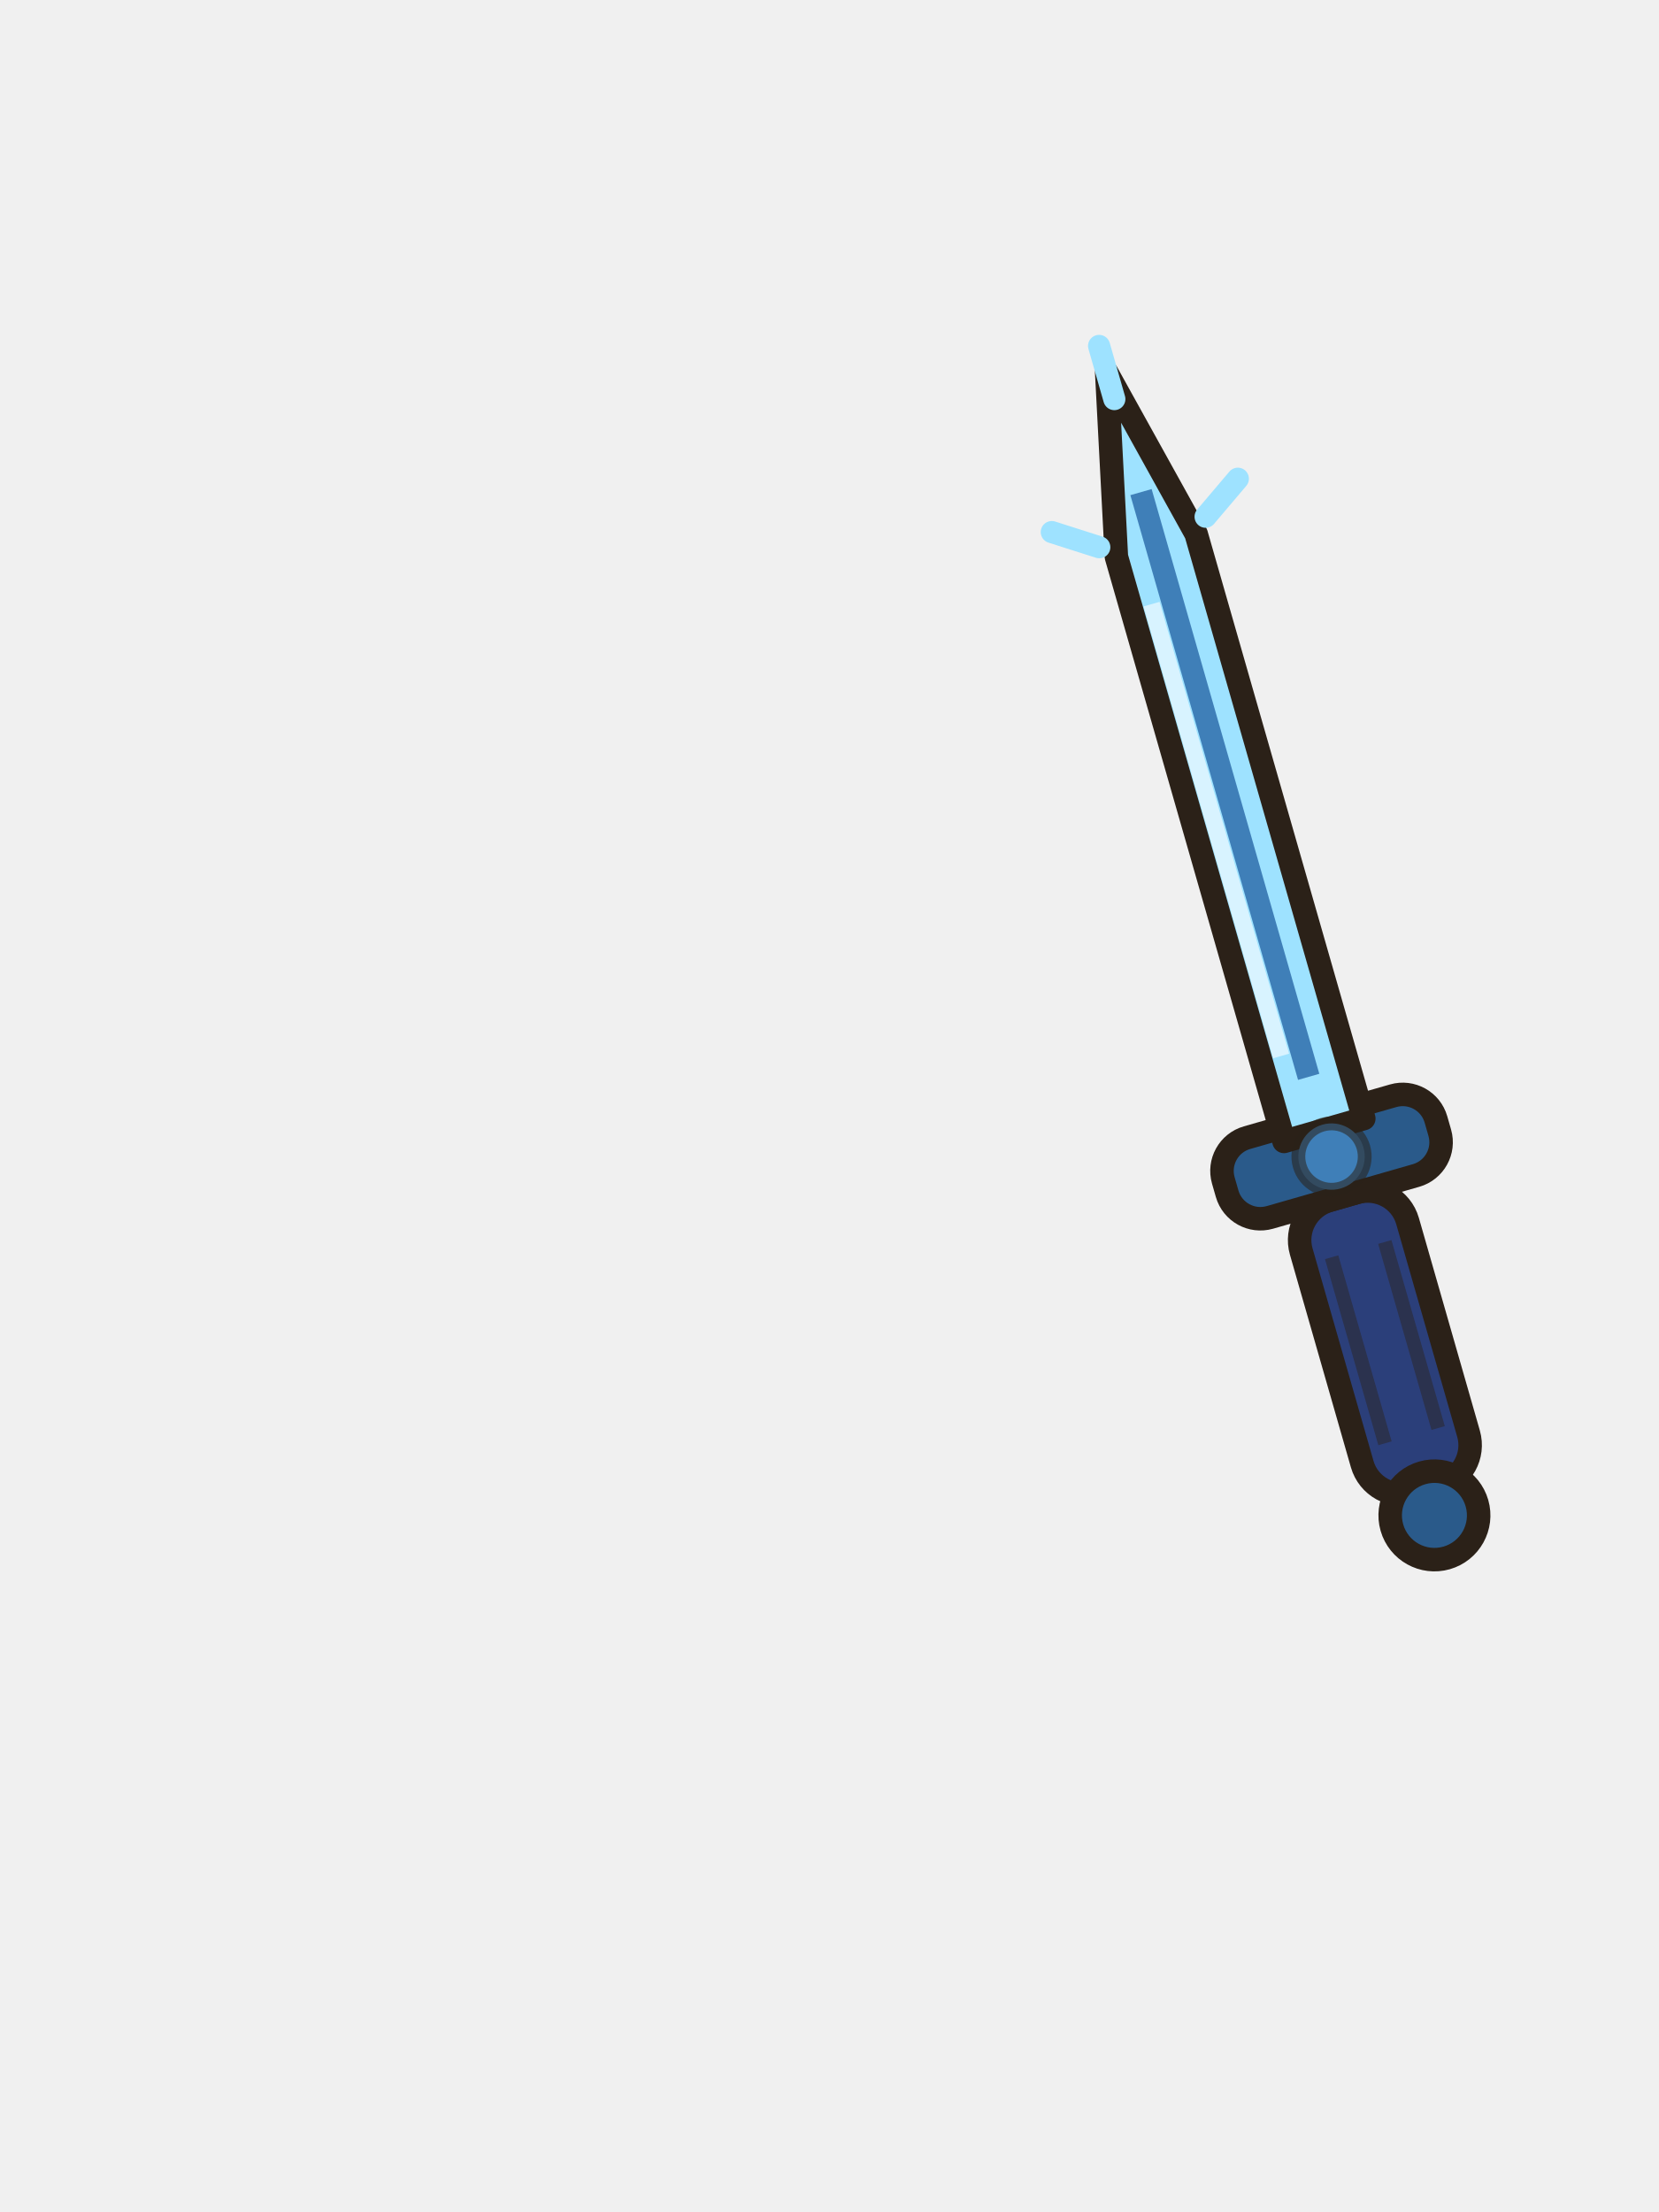
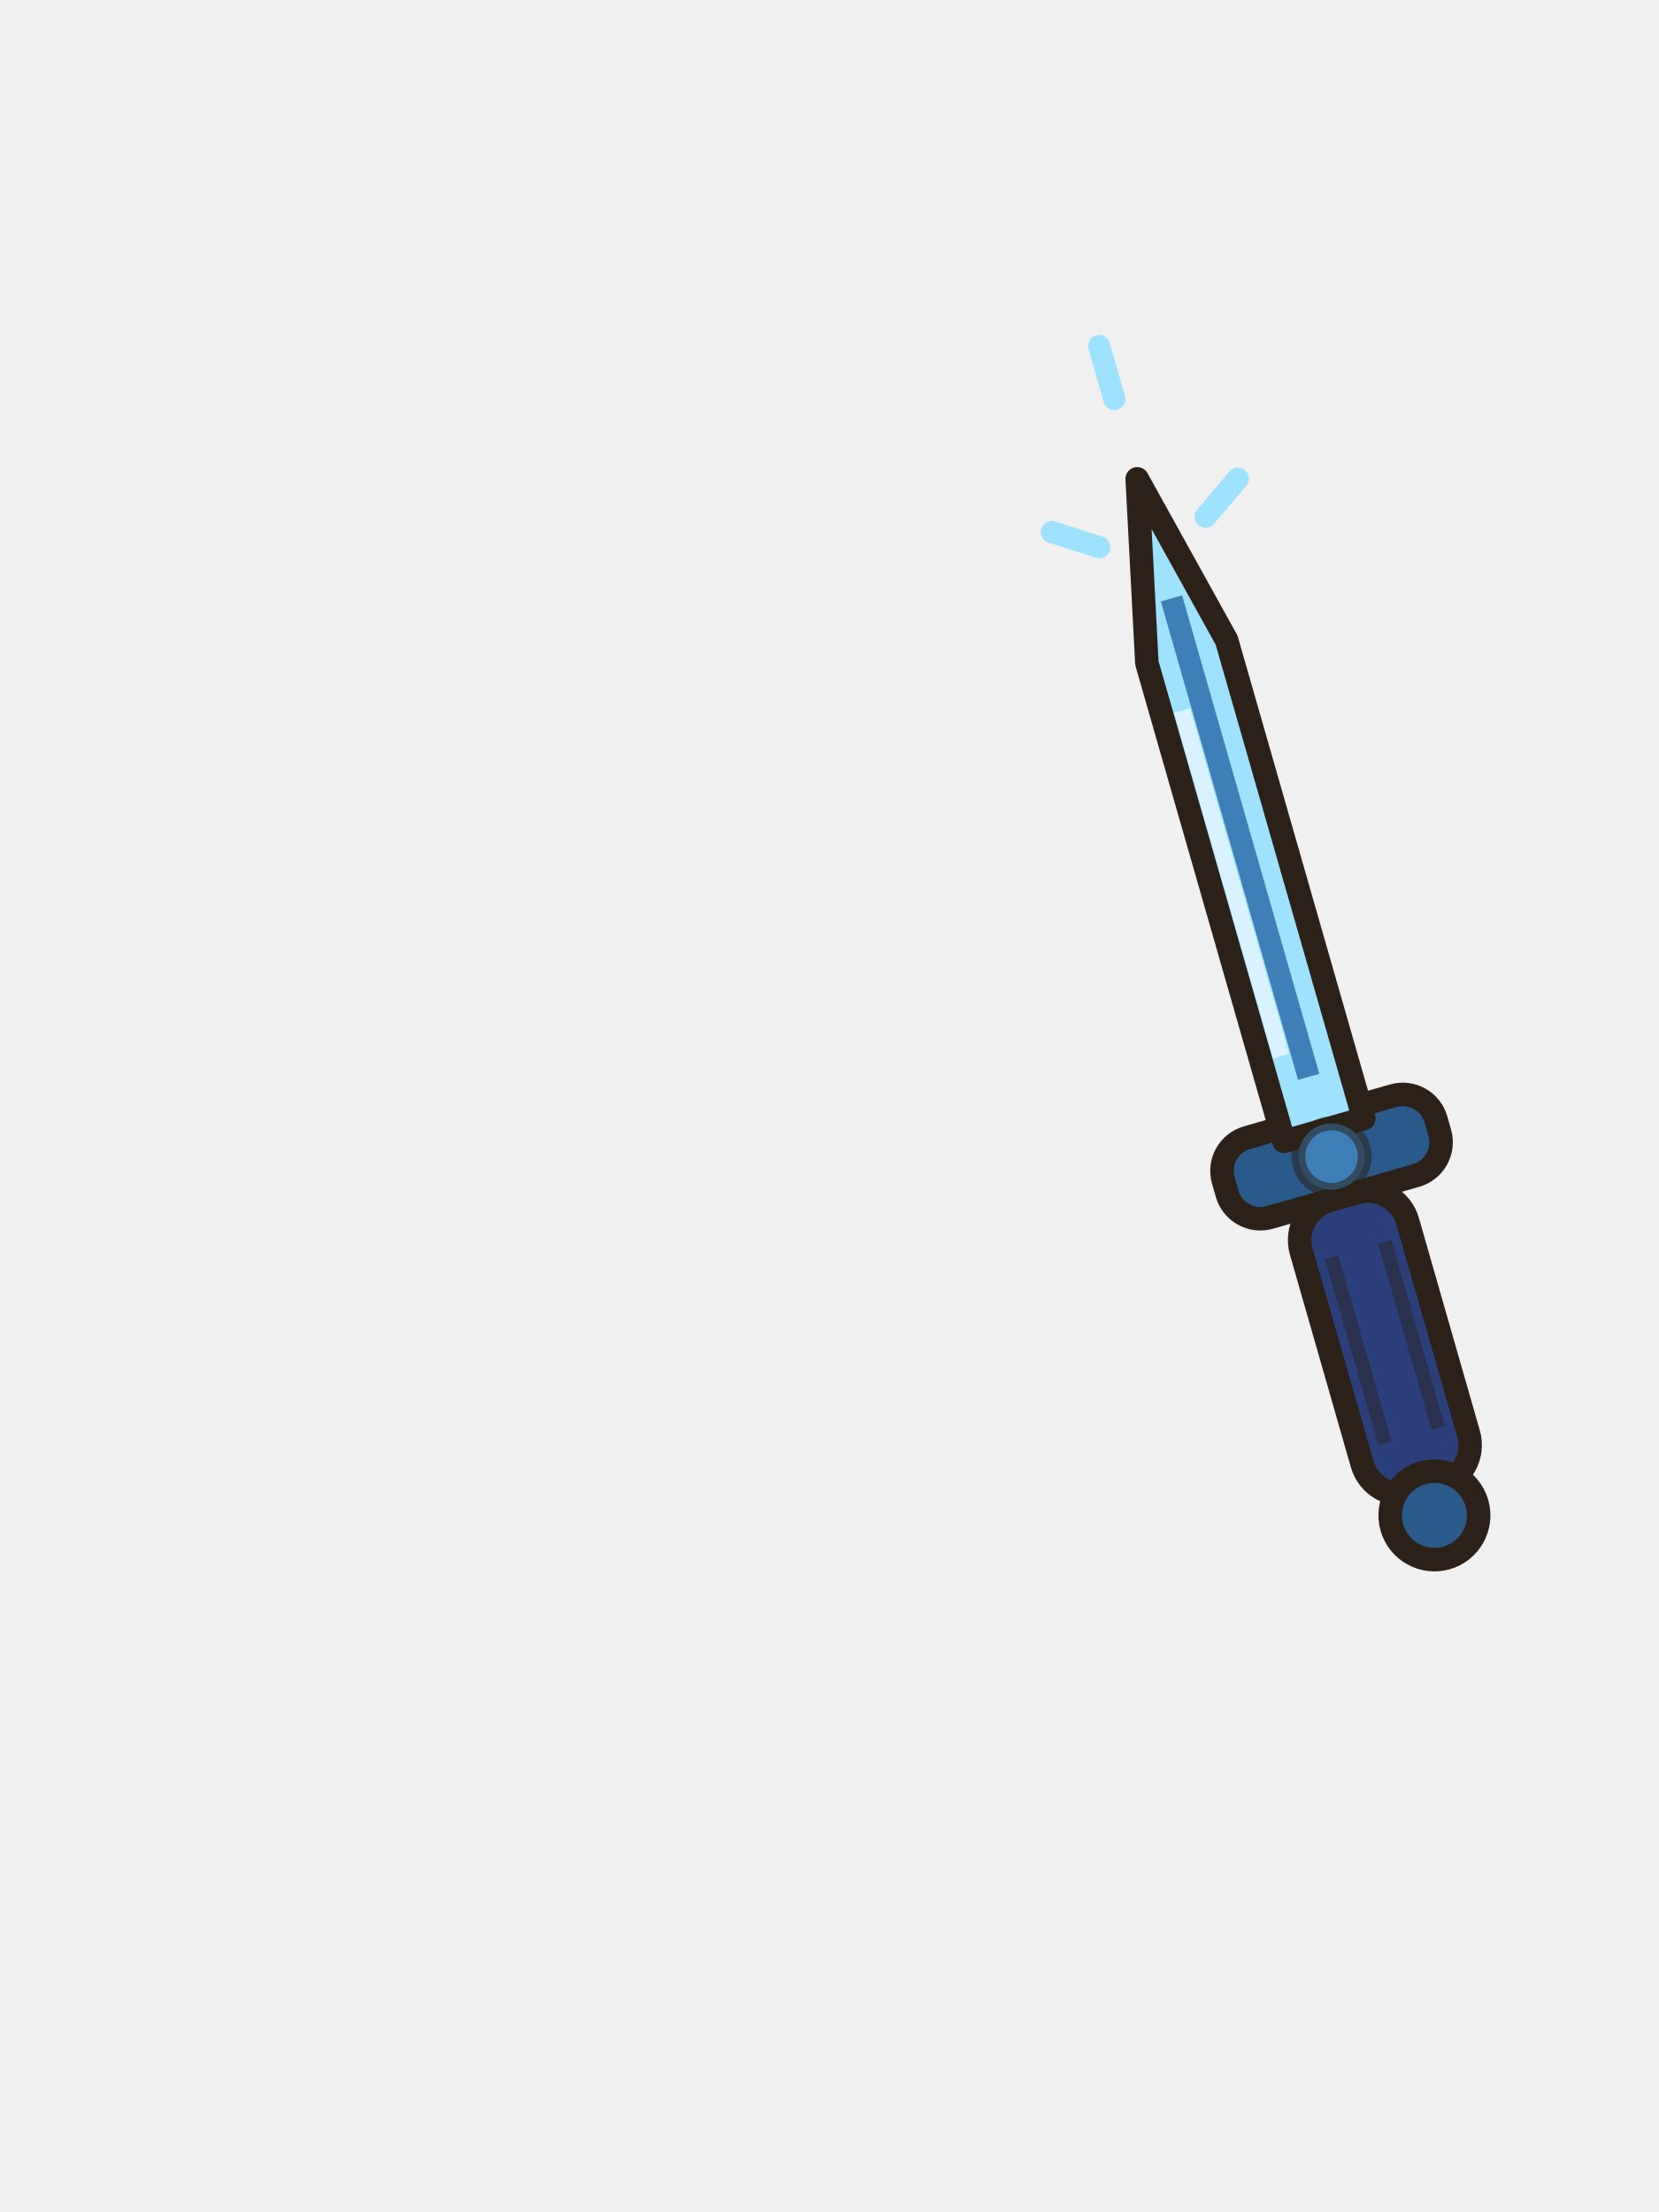
<svg xmlns="http://www.w3.org/2000/svg" width="120" height="160" viewBox="0 0 120 160">
  <g transform="rotate(-16 101 100)">
    <rect x="97" y="86" width="8" height="22" rx="3" fill="#2b3f7a" stroke="#2b2118" stroke-width="1.7" stroke-linejoin="round" stroke-linecap="round" />
    <path d="M99,90 v14 M103,90 v14" stroke="#2b2118" stroke-width="1" opacity=".45" />
    <circle cx="101" cy="110" r="3.2" fill="#2a5a8a" stroke="#2b2118" stroke-width="1.7" stroke-linejoin="round" stroke-linecap="round" />
    <rect x="93" y="80" width="16" height="6" rx="2.5" fill="#2a5a8a" stroke="#2b2118" stroke-width="1.7" stroke-linejoin="round" stroke-linecap="round" />
-     <path d="M98,81 v-44 l3,-13 l3,13 v44z" fill="#9ee2ff" stroke="#2b2118" stroke-width="1.7" stroke-linejoin="round" stroke-linecap="round" />
-     <path d="M101,77 v-44" stroke="#3f7fb8" stroke-width="1.6" />
-     <path d="M99.5,75 v-34" stroke="#fff" stroke-width="1.2" opacity=".6" />
+     <path d="M98,81 v-36 l3,-13 l3,13 v36z" fill="#9ee2ff" stroke="#2b2118" stroke-width="1.7" stroke-linejoin="round" stroke-linecap="round" />
+     <path d="M101,77 v-36" stroke="#3f7fb8" stroke-width="1.6" />
+     <path d="M99.5,75 v-26" stroke="#fff" stroke-width="1.2" opacity=".6" />
    <circle cx="101" cy="83" r="2.4" fill="#3f7fb8" stroke="#2b2118" stroke-width="1" stroke-opacity=".55" stroke-linejoin="round" stroke-linecap="round" />
    <path d="M101,26 l0,-4 M97,36 l-3,-2 M105,36 l3,-2" stroke="#9ee2ff" stroke-width="1.6" stroke-linecap="round" />
  </g>
</svg>
